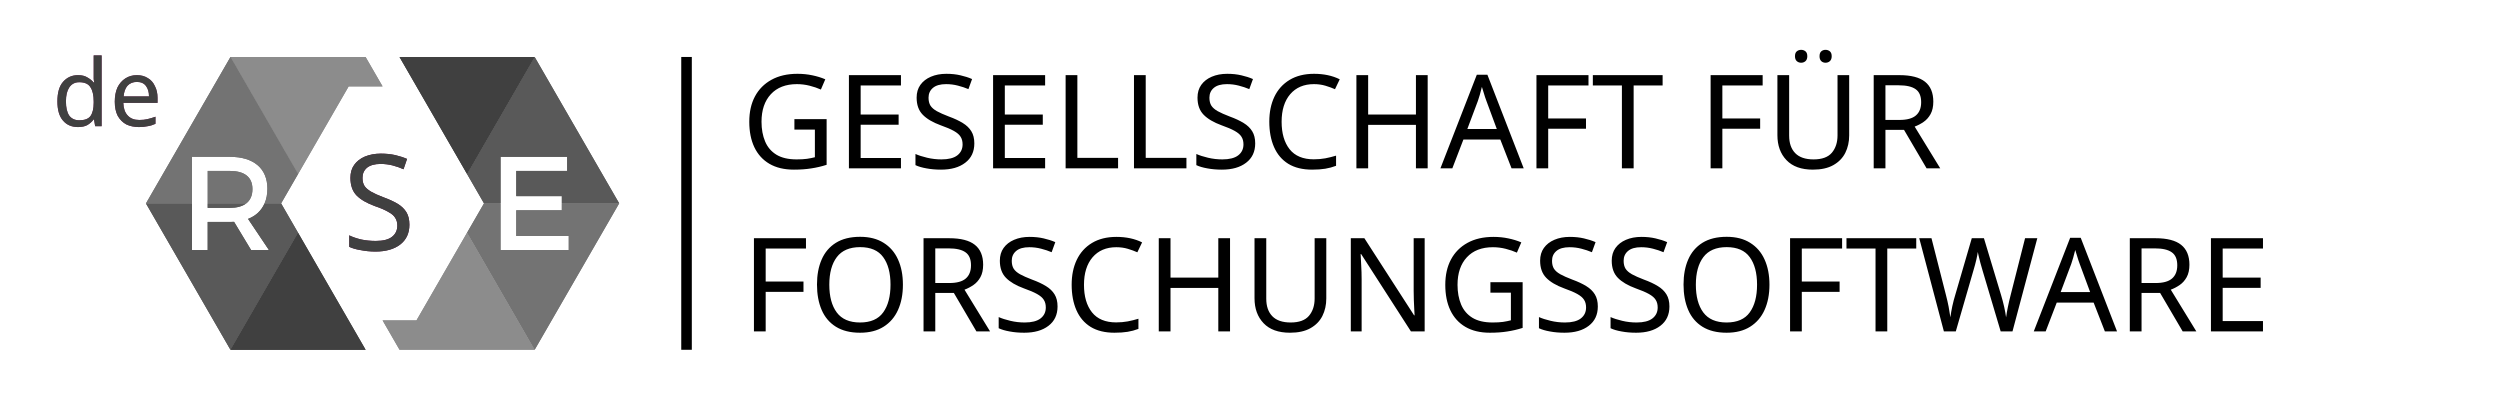
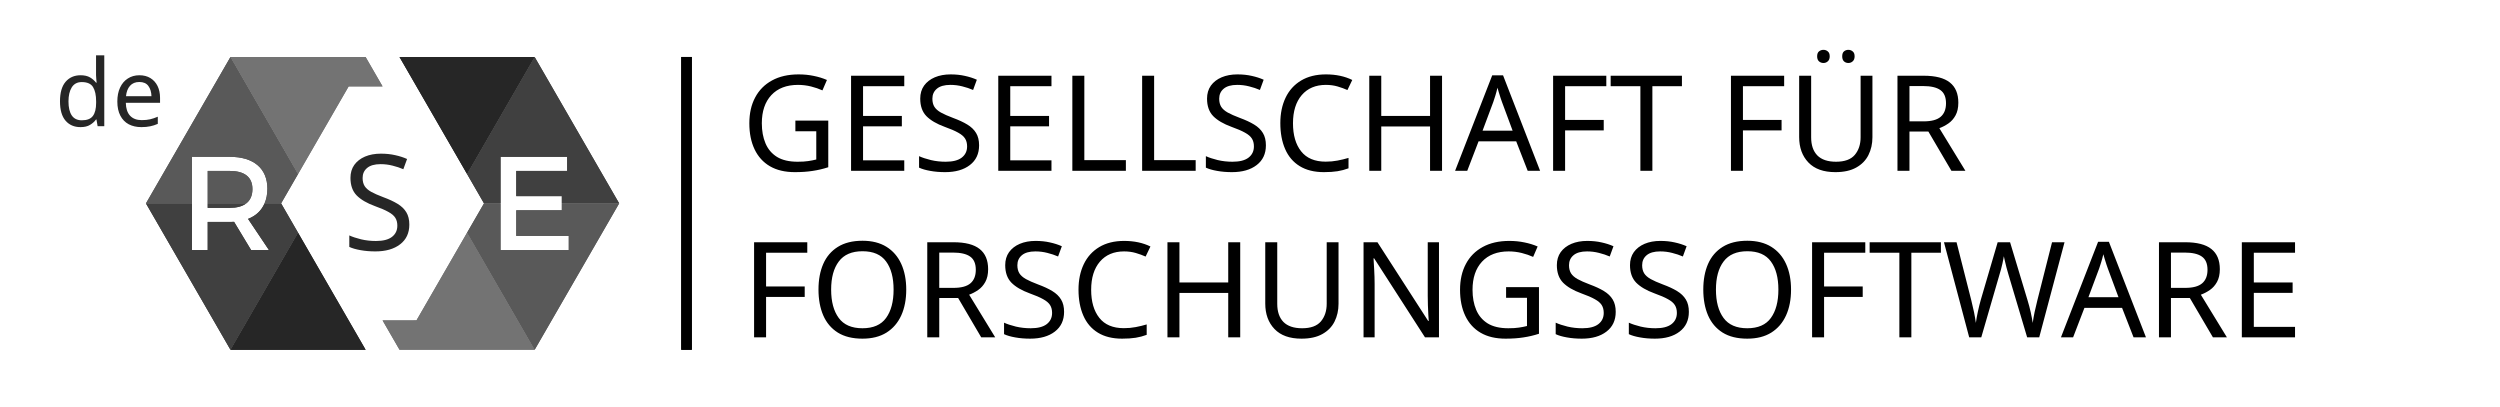
- <svg xmlns="http://www.w3.org/2000/svg" version="1.1" id="svg10000" viewBox="0 0 469.164 76.273" height="21.526mm" width="132.409mm">
-   <defs id="defs10002" />
-   <g transform="translate(-165.4178,-462.7974)" id="layer1">
-     <text id="text993" y="494.385" x="304.533" style="font-style:normal;font-variant:normal;font-weight:normal;font-stretch:normal;font-size:24.483px;line-height:125%;font-family:Montserrat;-inkscape-font-specification:Montserrat;text-align:start;letter-spacing:0px;word-spacing:0px;writing-mode:lr-tb;text-anchor:start;display:inline;fill:#000000;fill-opacity:1;stroke:none;stroke-width:0.239px;stroke-linecap:butt;stroke-linejoin:miter;stroke-opacity:1" xml:space="preserve">
-       <tspan style="font-style:normal;font-variant:normal;font-weight:300;font-stretch:normal;font-size:24.483px;font-family:Montserrat;-inkscape-font-specification:'Montserrat Light';fill:#000000;stroke-width:0.239px" y="494.385" x="304.533" id="tspan989">GESELLSCHAFT FÜR</tspan>
-       <tspan id="tspan991" style="font-style:normal;font-variant:normal;font-weight:300;font-stretch:normal;font-size:24.483px;font-family:Montserrat;-inkscape-font-specification:'Montserrat Light';fill:#000000;stroke-width:0.239px" y="524.989" x="304.533">FORSCHUNGSSOFTWARE</tspan>
-     </text>
-     <path style="display:inline;opacity:1;fill:#000000;fill-opacity:1;fill-rule:nonzero;stroke:none;stroke-width:0.115;stroke-linecap:square;stroke-linejoin:round;stroke-miterlimit:4;stroke-dasharray:none;stroke-dashoffset:0;stroke-opacity:1;paint-order:stroke markers fill" d="m 293.266,473.488 1.982,0 0,54.952 -1.982,0 z" id="path995" />
-     <g transform="matrix(3.543307,0,0,3.543307,141.1698,101.2939)" id="g5202" style="display:inline">
-       <path style="opacity:1;fill:#595959;fill-opacity:1;fill-rule:nonzero;stroke:none;stroke-width:1.5;stroke-linecap:butt;stroke-linejoin:round;stroke-miterlimit:4;stroke-dasharray:none;stroke-dashoffset:0;stroke-opacity:0.953;paint-order:stroke markers fill" d="m 14.573,112.797 4.476,7.753 3.579,-6.199 -0.897,-1.554 -0.876,0 c -0.165,0.382 -0.462,0.662 -0.874,0.821 l 1.107,1.651 -0.945,0 -0.903,-1.496 c -0.071,0.007 -0.148,0.007 -0.226,0.007 l -1.171,0 0,1.489 -0.833,0 0,-2.472 z m 3.27,0 0,0.236 1.171,0 c 0.372,0 0.665,-0.079 0.869,-0.236 z" id="path1039" />
-       <text xml:space="preserve" style="font-style:normal;font-variant:normal;font-weight:normal;font-stretch:normal;font-size:3.545px;line-height:125%;font-family:Montserrat;-inkscape-font-specification:Montserrat;text-align:start;letter-spacing:0px;word-spacing:0px;writing-mode:lr-tb;text-anchor:start;display:inline;fill:#7e2560;fill-opacity:0.941;stroke:none;stroke-width:0.123px;stroke-linecap:butt;stroke-linejoin:miter;stroke-opacity:1" x="9.616" y="108.707" id="text1001">
-         <tspan x="9.616" y="108.707" style="font-style:normal;font-variant:normal;font-weight:normal;font-stretch:normal;font-size:4.939px;font-family:Montserrat;-inkscape-font-specification:Montserrat;fill:#7e2560;fill-opacity:0.941;stroke-width:0.123px" id="tspan999">de</tspan>
-       </text>
-       <path style="opacity:1;fill:#404040;fill-opacity:1;fill-rule:nonzero;stroke:none;stroke-width:1.5;stroke-linecap:butt;stroke-linejoin:round;stroke-miterlimit:4;stroke-dasharray:none;stroke-dashoffset:0;stroke-opacity:0.953;paint-order:stroke markers fill" d="m 28.002,105.043 3.579,6.199 3.579,-6.199 z" id="path1003" />
-       <path style="opacity:1;fill:#595959;fill-opacity:1;fill-rule:nonzero;stroke:none;stroke-width:1.5;stroke-linecap:butt;stroke-linejoin:round;stroke-miterlimit:4;stroke-dasharray:none;stroke-dashoffset:0;stroke-opacity:0.953;paint-order:stroke markers fill" d="m 35.16,105.043 -3.579,6.199 0.897,1.553 0.876,0 0,-2.465 3.528,0 0,0.748 -2.695,0 0,1.333 2.413,0 0,0.384 3.037,0 z" id="path1033" />
-       <path style="opacity:1;fill:#737373;fill-opacity:1;fill-rule:nonzero;stroke:none;stroke-width:1.5;stroke-linecap:butt;stroke-linejoin:round;stroke-miterlimit:4;stroke-dasharray:none;stroke-dashoffset:0;stroke-opacity:0.953;paint-order:stroke markers fill" d="m 32.478,112.796 -0.897,1.554 3.579,6.199 4.476,-7.753 -3.037,0 0,0.364 -2.413,0 0,1.362 2.78,0 0,0.748 -3.613,0 0,-2.473 z" id="path1031" />
-       <path id="path1035" d="m 31.581,114.35 -2.679,4.642 -1.796,0.002 0.898,1.555 7.157,-5.2e-4 z" style="opacity:1;fill:#8c8c8c;fill-opacity:1;fill-rule:nonzero;stroke:none;stroke-width:1.5;stroke-linecap:butt;stroke-linejoin:round;stroke-miterlimit:4;stroke-dasharray:none;stroke-dashoffset:0;stroke-opacity:0.953;paint-order:stroke markers fill" />
-       <path id="path1005" d="m 32.478,112.796 -0.897,1.554 3.579,6.199 4.476,-7.753 -3.037,0 0,0.364 -2.413,0 0,1.362 2.78,0 0,0.748 -3.613,0 0,-2.473 z" style="opacity:1;fill:#737373;fill-opacity:1;fill-rule:nonzero;stroke:none;stroke-width:1.5;stroke-linecap:butt;stroke-linejoin:round;stroke-miterlimit:4;stroke-dasharray:none;stroke-dashoffset:0;stroke-opacity:0.953;paint-order:stroke markers fill" />
-       <path id="path1007" d="m 35.16,105.043 -3.579,6.199 0.897,1.553 0.876,0 0,-2.465 3.528,0 0,0.748 -2.695,0 0,1.333 2.413,0 0,0.384 3.037,0 z" style="opacity:1;fill:#595959;fill-opacity:1;fill-rule:nonzero;stroke:none;stroke-width:1.5;stroke-linecap:butt;stroke-linejoin:round;stroke-miterlimit:4;stroke-dasharray:none;stroke-dashoffset:0;stroke-opacity:0.953;paint-order:stroke markers fill" />
-       <path style="opacity:1;fill:#8c8c8c;fill-opacity:1;fill-rule:nonzero;stroke:none;stroke-width:1.5;stroke-linecap:butt;stroke-linejoin:round;stroke-miterlimit:4;stroke-dasharray:none;stroke-dashoffset:0;stroke-opacity:0.953;paint-order:stroke markers fill" d="m 31.581,114.35 -2.679,4.642 -1.796,0.002 0.898,1.555 7.157,-5.2e-4 z" id="path1009" />
-       <path id="path1037" d="m 19.05,105.044 3.579,6.198 2.681,-4.643 1.795,0 -0.898,-1.555 z" style="opacity:1;fill:#8c8c8c;fill-opacity:1;fill-rule:nonzero;stroke:none;stroke-width:1.5;stroke-linecap:butt;stroke-linejoin:round;stroke-miterlimit:4;stroke-dasharray:none;stroke-dashoffset:0;stroke-opacity:0.953;paint-order:stroke markers fill" />
-       <path style="opacity:1;fill:#8c8c8c;fill-opacity:1;fill-rule:nonzero;stroke:none;stroke-width:1.5;stroke-linecap:butt;stroke-linejoin:round;stroke-miterlimit:4;stroke-dasharray:none;stroke-dashoffset:0;stroke-opacity:0.953;paint-order:stroke markers fill" d="m 19.05,105.044 3.579,6.198 2.681,-4.643 1.795,0 -0.898,-1.555 z" id="path1011" />
-       <path style="opacity:1;fill:#737373;fill-opacity:1;fill-rule:nonzero;stroke:none;stroke-width:1.5;stroke-linecap:butt;stroke-linejoin:round;stroke-miterlimit:4;stroke-dasharray:none;stroke-dashoffset:0;stroke-opacity:0.953;paint-order:stroke markers fill" d="m 19.05,105.044 -4.476,7.753 2.437,0 0,-2.467 2.004,0 c 1.263,0 1.99,0.614 1.99,1.686 0,0.294 -0.051,0.555 -0.148,0.78 l 0.876,0 -5.29e-4,-0.001 0.897,-1.554 z m -1.206,6.034 0,1.719 2.04,0 c 0.214,-0.165 0.33,-0.416 0.33,-0.759 0,-0.649 -0.437,-0.96 -1.199,-0.96 z" id="path1041" />
-       <path id="path1043" d="m 22.629,114.351 -3.579,6.199 8.952,0 -5.3e-4,-5.3e-4 -1.794,0 z" style="opacity:1;fill:#404040;fill-opacity:1;fill-rule:nonzero;stroke:none;stroke-width:1.5;stroke-linecap:butt;stroke-linejoin:round;stroke-miterlimit:4;stroke-dasharray:none;stroke-dashoffset:0;stroke-opacity:0.953;paint-order:stroke markers fill" />
-       <path id="path1013" d="m 14.573,112.797 4.476,7.753 3.579,-6.199 -0.897,-1.554 -0.876,0 c -0.165,0.382 -0.462,0.662 -0.874,0.821 l 1.107,1.651 -0.945,0 -0.903,-1.496 c -0.071,0.007 -0.148,0.007 -0.226,0.007 l -1.171,0 0,1.489 -0.833,0 0,-2.472 z m 3.27,0 0,0.236 1.171,0 c 0.372,0 0.665,-0.079 0.869,-0.236 z" style="opacity:1;fill:#595959;fill-opacity:1;fill-rule:nonzero;stroke:none;stroke-width:1.5;stroke-linecap:butt;stroke-linejoin:round;stroke-miterlimit:4;stroke-dasharray:none;stroke-dashoffset:0;stroke-opacity:0.953;paint-order:stroke markers fill" />
-       <path id="path1015" d="m 19.05,105.044 -4.476,7.753 2.437,0 0,-2.467 2.004,0 c 1.263,0 1.99,0.614 1.99,1.686 0,0.294 -0.051,0.555 -0.148,0.78 l 0.876,0 -5.29e-4,-0.001 0.897,-1.554 z m -1.206,6.034 0,1.719 2.04,0 c 0.214,-0.165 0.33,-0.416 0.33,-0.759 0,-0.649 -0.437,-0.96 -1.199,-0.96 z" style="opacity:1;fill:#737373;fill-opacity:1;fill-rule:nonzero;stroke:none;stroke-width:1.5;stroke-linecap:butt;stroke-linejoin:round;stroke-miterlimit:4;stroke-dasharray:none;stroke-dashoffset:0;stroke-opacity:0.953;paint-order:stroke markers fill" />
-       <path style="opacity:1;fill:#404040;fill-opacity:1;fill-rule:nonzero;stroke:none;stroke-width:1.5;stroke-linecap:butt;stroke-linejoin:round;stroke-miterlimit:4;stroke-dasharray:none;stroke-dashoffset:0;stroke-opacity:0.953;paint-order:stroke markers fill" d="m 22.629,114.351 -3.579,6.199 8.952,0 -5.3e-4,-5.3e-4 -1.794,0 z" id="path1017" />
-       <text xml:space="preserve" style="font-style:normal;font-variant:normal;font-weight:normal;font-stretch:normal;font-size:7.056px;line-height:125%;font-family:Montserrat;-inkscape-font-specification:Montserrat;text-align:start;letter-spacing:0px;word-spacing:0px;writing-mode:lr-tb;text-anchor:start;fill:#621e4b;fill-opacity:1;stroke:none;stroke-width:0.265px;stroke-linecap:butt;stroke-linejoin:miter;stroke-opacity:1" x="24.981" y="115.269" id="text1021">
-         <tspan id="tspan1019" x="24.981" y="115.269" style="fill:#621e4b;fill-opacity:1;stroke-width:0.265px">S</tspan>
-       </text>
-       <text id="text1027" y="108.707" x="9.616" style="font-style:normal;font-variant:normal;font-weight:normal;font-stretch:normal;font-size:3.545px;line-height:125%;font-family:Montserrat;-inkscape-font-specification:Montserrat;text-align:start;letter-spacing:0px;word-spacing:0px;writing-mode:lr-tb;text-anchor:start;display:inline;fill:#404040;fill-opacity:1;stroke:none;stroke-width:0.123px;stroke-linecap:butt;stroke-linejoin:miter;stroke-opacity:1" xml:space="preserve">
-         <tspan id="tspan1025" style="font-style:normal;font-variant:normal;font-weight:normal;font-stretch:normal;font-size:4.939px;font-family:Montserrat;-inkscape-font-specification:Montserrat;fill:#404040;fill-opacity:1;stroke-width:0.123px" y="108.707" x="9.616">de</tspan>
-       </text>
-       <path id="path1029" d="m 28.002,105.043 3.579,6.199 3.579,-6.199 z" style="opacity:1;fill:#404040;fill-opacity:0;fill-rule:nonzero;stroke:none;stroke-width:1.5;stroke-linecap:butt;stroke-linejoin:round;stroke-miterlimit:4;stroke-dasharray:none;stroke-dashoffset:0;stroke-opacity:0.953;paint-order:stroke markers fill" />
-       <text id="text1047" y="115.269" x="24.981" style="font-style:normal;font-variant:normal;font-weight:normal;font-stretch:normal;font-size:7.056px;line-height:125%;font-family:Montserrat;-inkscape-font-specification:Montserrat;text-align:start;letter-spacing:0px;word-spacing:0px;writing-mode:lr-tb;text-anchor:start;fill:#404040;fill-opacity:1;stroke:none;stroke-width:0.265px;stroke-linecap:butt;stroke-linejoin:miter;stroke-opacity:1" xml:space="preserve">
-         <tspan style="fill:#404040;fill-opacity:1;stroke-width:0.265px" y="115.269" x="24.981" id="tspan1045">S</tspan>
-       </text>
-       <path id="path4970" d="m 28.002,105.043 3.579,6.199 3.579,-6.199 z" style="opacity:1;fill:#404040;fill-opacity:1;fill-rule:nonzero;stroke:none;stroke-width:1.5;stroke-linecap:butt;stroke-linejoin:round;stroke-miterlimit:4;stroke-dasharray:none;stroke-dashoffset:0;stroke-opacity:0.953;paint-order:stroke markers fill" />
-     </g>
-   </g>
+ <svg xmlns="http://www.w3.org/2000/svg" version="1.1" id="svg9275" viewBox="0 0 469.164 76.272" height="21.526mm" width="132.409mm">
+   <defs id="defs9277" />
+   <text id="text9933" y="23.68" x="9.825" style="font-style:normal;font-variant:normal;font-weight:normal;font-stretch:normal;font-size:12.562px;line-height:125%;font-family:Montserrat;-inkscape-font-specification:Montserrat;text-align:start;letter-spacing:0px;word-spacing:0px;writing-mode:lr-tb;text-anchor:start;display:inline;fill:#621e4b;fill-opacity:1;stroke:none;stroke-width:0.434px;stroke-linecap:butt;stroke-linejoin:miter;stroke-opacity:1" xml:space="preserve">
+     <tspan id="tspan9935" style="font-style:normal;font-variant:normal;font-weight:200;font-stretch:normal;font-size:17.5px;font-family:Montserrat;-inkscape-font-specification:'Montserrat Ultra-Light';fill:#621e4b;fill-opacity:1;stroke-width:0.434px" y="23.68" x="9.825" />
+   </text>
+   <path style="display:inline;opacity:1;fill:#000000;fill-opacity:1;fill-rule:nonzero;stroke:none;stroke-width:0.115;stroke-linecap:square;stroke-linejoin:round;stroke-miterlimit:4;stroke-dasharray:none;stroke-dashoffset:0;stroke-opacity:1;paint-order:stroke markers fill" d="m 127.848,10.691 h 1.982 v 54.952 h -1.982 z" id="path116" />
+   <path id="path9891" d="m 127.848,10.691 h 1.982 v 54.952 h -1.982 z" style="display:inline;opacity:1;fill:#000000;fill-opacity:1;fill-rule:nonzero;stroke:none;stroke-width:0.115;stroke-linecap:square;stroke-linejoin:round;stroke-miterlimit:4;stroke-dasharray:none;stroke-dashoffset:0;stroke-opacity:1;paint-order:stroke markers fill" />
+   <text xml:space="preserve" style="font-style:normal;font-variant:normal;font-weight:normal;font-stretch:normal;font-size:25px;line-height:125%;font-family:Montserrat;-inkscape-font-specification:Montserrat;text-align:start;letter-spacing:0px;word-spacing:0px;writing-mode:lr-tb;text-anchor:start;fill:#000000;fill-opacity:1;stroke:none;stroke-width:0.937px;stroke-linecap:butt;stroke-linejoin:miter;stroke-opacity:1" x="139.095" y="32.057" id="text4724">
+     <tspan id="tspan4722" x="139.095" y="32.057" style="font-style:normal;font-variant:normal;font-weight:200;font-stretch:normal;font-family:Montserrat;-inkscape-font-specification:'Montserrat Ultra-Light';letter-spacing:0px;word-spacing:0px;stroke-width:0.937px" dx="0" dy="0">GESELLSCHAFT FÜR </tspan>
+     <tspan x="139.095" y="63.307" style="font-style:normal;font-variant:normal;font-weight:200;font-stretch:normal;font-family:Montserrat;-inkscape-font-specification:'Montserrat Ultra-Light';letter-spacing:0px;word-spacing:0px;stroke-width:0.937px" id="tspan4726">FORSCHUNGSSOFTWARE</tspan>
+   </text>
+   <path style="opacity:1;fill:#262626;fill-opacity:1;fill-rule:nonzero;stroke:none;stroke-width:5.315;stroke-linecap:butt;stroke-linejoin:round;stroke-miterlimit:4;stroke-dasharray:none;stroke-dashoffset:0;stroke-opacity:0.953;paint-order:stroke markers fill" d="M 55.933,43.676 43.251,65.64 h 25.362 v -0.002 z" id="path9895" />
+   <path id="path160" d="M 27.39,38.17 43.251,65.64 55.933,43.676 52.754,38.17 h -3.104 c -0.583,1.353 -1.637,2.344 -3.098,2.91 l 3.924,5.85 h -3.349 l -3.201,-5.301 c -0.25,0.025 -0.525,0.026 -0.8,0.026 h -4.149 v 5.275 h -2.952 v -8.76 z m 11.587,0 v 0.835 h 4.149 c 1.318,0 2.356,-0.279 3.08,-0.835 z" style="opacity:1;fill:#404040;fill-opacity:1;fill-rule:nonzero;stroke:none;stroke-width:5.315;stroke-linecap:butt;stroke-linejoin:round;stroke-miterlimit:4;stroke-dasharray:none;stroke-dashoffset:0;stroke-opacity:0.953;paint-order:stroke markers fill" />
+   <path id="path162" d="M 43.251,10.699 27.39,38.17 h 8.635 v -8.74 h 7.101 c 4.475,0 7.05,2.175 7.05,5.975 0,1.04 -0.181,1.965 -0.526,2.765 h 3.104 l -0.002,-0.004 3.179,-5.506 z m -4.274,21.381 v 6.09 h 7.229 c 0.759,-0.584 1.17,-1.474 1.17,-2.69 0,-2.3 -1.55,-3.4 -4.25,-3.4 z" style="opacity:1;fill:#595959;fill-opacity:1;fill-rule:nonzero;stroke:none;stroke-width:5.315;stroke-linecap:butt;stroke-linejoin:round;stroke-miterlimit:4;stroke-dasharray:none;stroke-dashoffset:0;stroke-opacity:0.953;paint-order:stroke markers fill" />
+   <path style="opacity:1;fill:#262626;fill-opacity:1;fill-rule:nonzero;stroke:none;stroke-width:5.315;stroke-linecap:butt;stroke-linejoin:round;stroke-miterlimit:4;stroke-dasharray:none;stroke-dashoffset:0;stroke-opacity:0.953;paint-order:stroke markers fill" d="M 74.971,10.695 87.653,32.659 100.334,10.695 Z" id="path150" />
+   <path id="path154" d="m 100.334,10.695 -12.68,21.965 3.177,5.504 h 3.104 v -8.734 h 12.501 v 2.65 h -9.551 v 4.724 h 8.551 v 1.36 h 10.759 z" style="opacity:1;fill:#404040;fill-opacity:1;fill-rule:nonzero;stroke:none;stroke-width:5.315;stroke-linecap:butt;stroke-linejoin:round;stroke-miterlimit:4;stroke-dasharray:none;stroke-dashoffset:0;stroke-opacity:0.953;paint-order:stroke markers fill" />
+   <path style="opacity:1;fill:#737373;fill-opacity:1;fill-rule:nonzero;stroke:none;stroke-width:5.315;stroke-linecap:butt;stroke-linejoin:round;stroke-miterlimit:4;stroke-dasharray:none;stroke-dashoffset:0;stroke-opacity:0.953;paint-order:stroke markers fill" d="m 87.654,43.674 -9.494,16.447 -6.365,0.007 3.181,5.51 25.358,-0.002 z" id="path156" />
+   <path style="opacity:1;fill:#595959;fill-opacity:1;fill-rule:nonzero;stroke:none;stroke-width:5.315;stroke-linecap:butt;stroke-linejoin:round;stroke-miterlimit:4;stroke-dasharray:none;stroke-dashoffset:0;stroke-opacity:0.953;paint-order:stroke markers fill" d="m 90.833,38.166 -3.179,5.506 12.682,21.965 15.859,-27.471 h -10.759 v 1.289 h -8.551 v 4.825 h 9.851 v 2.65 H 93.934 v -8.763 z" id="path126" />
+   <text id="text4700" y="46.93" x="64.268" style="font-style:normal;font-variant:normal;font-weight:200;font-stretch:normal;font-size:25px;line-height:125%;font-family:Montserrat;-inkscape-font-specification:'Montserrat Ultra-Light';text-align:start;letter-spacing:0px;word-spacing:0px;writing-mode:lr-tb;text-anchor:start;fill:#262626;fill-opacity:1;stroke:none;stroke-width:0.937px;stroke-linecap:butt;stroke-linejoin:miter;stroke-opacity:1;" xml:space="preserve">
+     <tspan style="font-style:normal;font-variant:normal;font-weight:300;font-stretch:normal;font-family:Montserrat;-inkscape-font-specification:'Montserrat Light';fill:#262626;fill-opacity:1;stroke-width:0.937px;" y="46.93" x="64.268" id="tspan4698">S</tspan>
+   </text>
+   <path style="opacity:1;fill:#737373;fill-opacity:1;fill-rule:nonzero;stroke:none;stroke-width:5.315;stroke-linecap:butt;stroke-linejoin:round;stroke-miterlimit:4;stroke-dasharray:none;stroke-dashoffset:0;stroke-opacity:0.953;paint-order:stroke markers fill" d="m 43.251,10.699 12.68,21.962 9.499,-16.452 h 6.361 l -3.181,-5.51 z" id="path158" />
+   <path id="path132" d="m 43.251,10.699 12.68,21.962 9.499,-16.452 h 6.361 l -3.181,-5.51 z" style="opacity:1;fill:#000000;fill-opacity:0;fill-rule:nonzero;stroke:none;stroke-width:5.315;stroke-linecap:butt;stroke-linejoin:round;stroke-miterlimit:4;stroke-dasharray:none;stroke-dashoffset:0;stroke-opacity:0.953;paint-order:stroke markers fill" />
+   <path style="opacity:1;fill:#000000;fill-opacity:0;fill-rule:nonzero;stroke:none;stroke-width:5.315;stroke-linecap:butt;stroke-linejoin:round;stroke-miterlimit:4;stroke-dasharray:none;stroke-dashoffset:0;stroke-opacity:0.953;paint-order:stroke markers fill" d="m 43.251,10.699 12.68,21.962 9.499,-16.452 h 6.361 l -3.181,-5.51 z" id="path9921" />
+   <text xml:space="preserve" style="font-style:normal;font-variant:normal;font-weight:normal;font-stretch:normal;font-size:19.768px;line-height:125%;font-family:Montserrat;-inkscape-font-specification:Montserrat;text-align:start;letter-spacing:0px;word-spacing:0px;writing-mode:lr-tb;text-anchor:start;fill:#262626;fill-opacity:1;stroke:none;stroke-width:0.741px;stroke-linecap:butt;stroke-linejoin:miter;stroke-opacity:1;" x="10.29" y="23.684" id="text4706">
+     <tspan id="tspan4704" x="10.29" y="23.684" style="font-style:normal;font-variant:normal;font-weight:300;font-stretch:normal;font-size:17.5px;font-family:Montserrat;-inkscape-font-specification:'Montserrat Light';fill:#262626;fill-opacity:1;stroke-width:0.741px;">de</tspan>
+   </text>
+   <path id="path5573" d="M 55.933,43.676 43.251,65.64 h 25.362 v -0.002 z" style="opacity:1;fill:#262626;fill-opacity:1;fill-rule:nonzero;stroke:none;stroke-width:5.315;stroke-linecap:butt;stroke-linejoin:round;stroke-miterlimit:4;stroke-dasharray:none;stroke-dashoffset:0;stroke-opacity:0.953;paint-order:stroke markers fill" />
+   <path style="opacity:1;fill:#404040;fill-opacity:1;fill-rule:nonzero;stroke:none;stroke-width:5.315;stroke-linecap:butt;stroke-linejoin:round;stroke-miterlimit:4;stroke-dasharray:none;stroke-dashoffset:0;stroke-opacity:0.953;paint-order:stroke markers fill" d="M 27.39,38.17 43.251,65.64 55.933,43.676 52.754,38.17 h -3.104 c -0.583,1.353 -1.637,2.344 -3.098,2.91 l 3.924,5.85 h -3.349 l -3.201,-5.301 c -0.25,0.025 -0.525,0.026 -0.8,0.026 h -4.149 v 5.275 h -2.952 v -8.76 z m 11.587,0 v 0.835 h 4.149 c 1.318,0 2.356,-0.279 3.08,-0.835 z" id="path5575" />
+   <path style="opacity:1;fill:#595959;fill-opacity:1;fill-rule:nonzero;stroke:none;stroke-width:5.315;stroke-linecap:butt;stroke-linejoin:round;stroke-miterlimit:4;stroke-dasharray:none;stroke-dashoffset:0;stroke-opacity:0.953;paint-order:stroke markers fill" d="M 43.251,10.699 27.39,38.17 h 8.635 v -8.74 h 7.101 c 4.475,0 7.05,2.175 7.05,5.975 0,1.04 -0.181,1.965 -0.526,2.765 h 3.104 l -0.002,-0.004 3.179,-5.506 z m -4.274,21.381 v 6.09 h 7.229 c 0.759,-0.584 1.17,-1.474 1.17,-2.69 0,-2.3 -1.55,-3.4 -4.25,-3.4 z" id="path5577" />
+   <path id="path5579" d="m 43.251,10.699 12.68,21.962 9.499,-16.452 h 6.361 l -3.181,-5.51 z" style="opacity:1;fill:#737373;fill-opacity:1;fill-rule:nonzero;stroke:none;stroke-width:5.315;stroke-linecap:butt;stroke-linejoin:round;stroke-miterlimit:4;stroke-dasharray:none;stroke-dashoffset:0;stroke-opacity:0.953;paint-order:stroke markers fill" />
+   <path id="path5581" d="M 74.971,10.695 87.653,32.659 100.334,10.695 Z" style="opacity:1;fill:#262626;fill-opacity:1;fill-rule:nonzero;stroke:none;stroke-width:5.315;stroke-linecap:butt;stroke-linejoin:round;stroke-miterlimit:4;stroke-dasharray:none;stroke-dashoffset:0;stroke-opacity:0.953;paint-order:stroke markers fill" />
+   <path style="opacity:1;fill:#404040;fill-opacity:1;fill-rule:nonzero;stroke:none;stroke-width:5.315;stroke-linecap:butt;stroke-linejoin:round;stroke-miterlimit:4;stroke-dasharray:none;stroke-dashoffset:0;stroke-opacity:0.953;paint-order:stroke markers fill" d="m 100.334,10.695 -12.68,21.965 3.177,5.504 h 3.104 v -8.734 h 12.501 v 2.65 h -9.551 v 4.724 h 8.551 v 1.36 h 10.759 z" id="path5583" />
+   <path id="path5585" d="m 90.833,38.166 -3.179,5.506 12.682,21.965 15.859,-27.471 h -10.759 v 1.289 h -8.551 v 4.825 h 9.851 v 2.65 H 93.934 v -8.763 z" style="opacity:1;fill:#595959;fill-opacity:1;fill-rule:nonzero;stroke:none;stroke-width:5.315;stroke-linecap:butt;stroke-linejoin:round;stroke-miterlimit:4;stroke-dasharray:none;stroke-dashoffset:0;stroke-opacity:0.953;paint-order:stroke markers fill" />
+   <path id="path5587" d="m 87.654,43.674 -9.494,16.447 -6.365,0.007 3.181,5.51 25.358,-0.002 z" style="opacity:1;fill:#737373;fill-opacity:1;fill-rule:nonzero;stroke:none;stroke-width:5.315;stroke-linecap:butt;stroke-linejoin:round;stroke-miterlimit:4;stroke-dasharray:none;stroke-dashoffset:0;stroke-opacity:0.953;paint-order:stroke markers fill" />
</svg>
